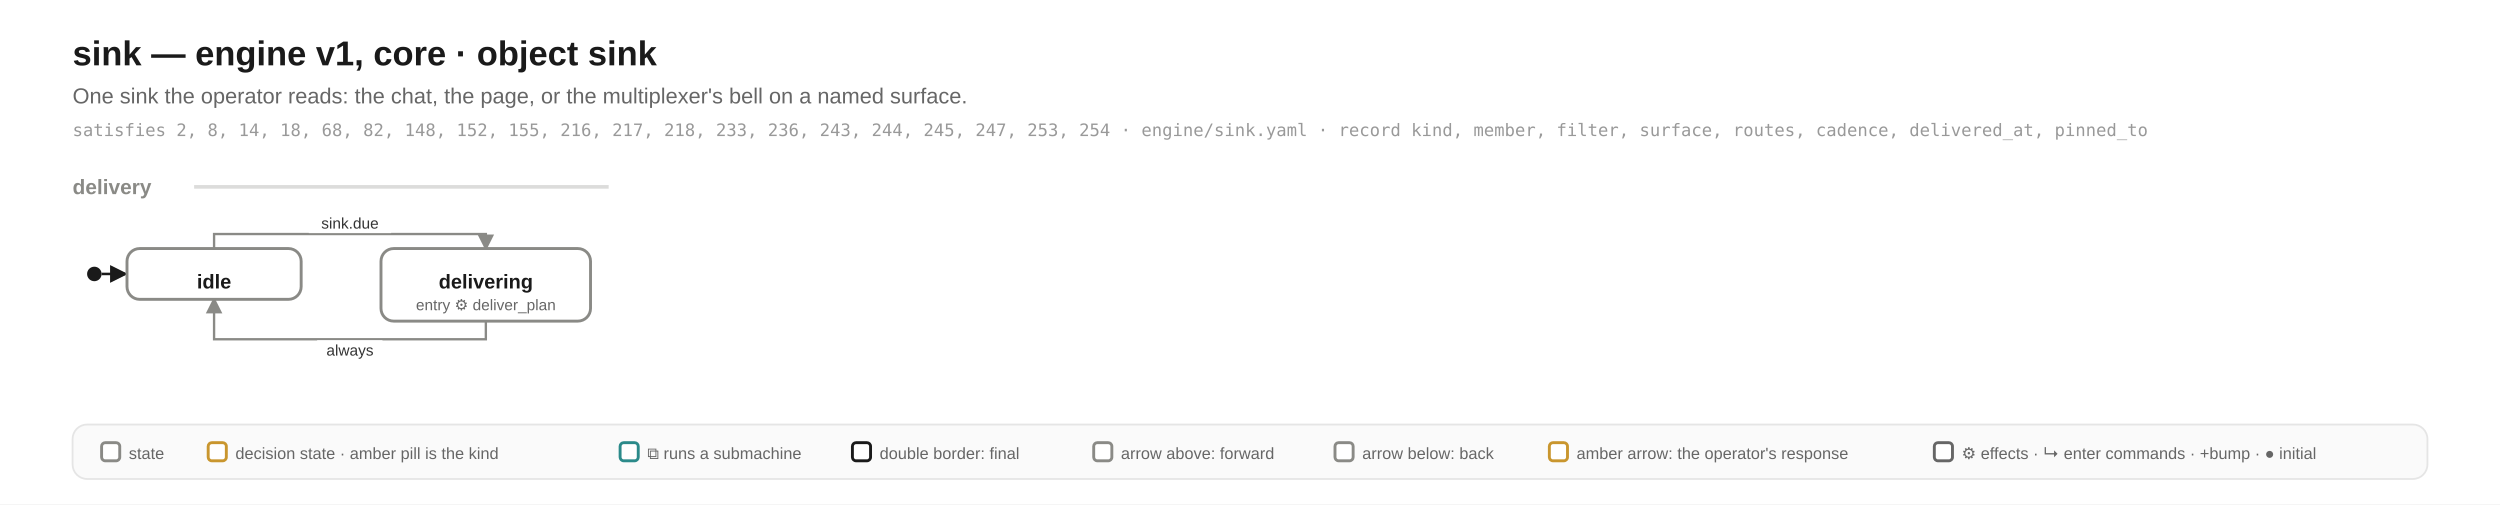
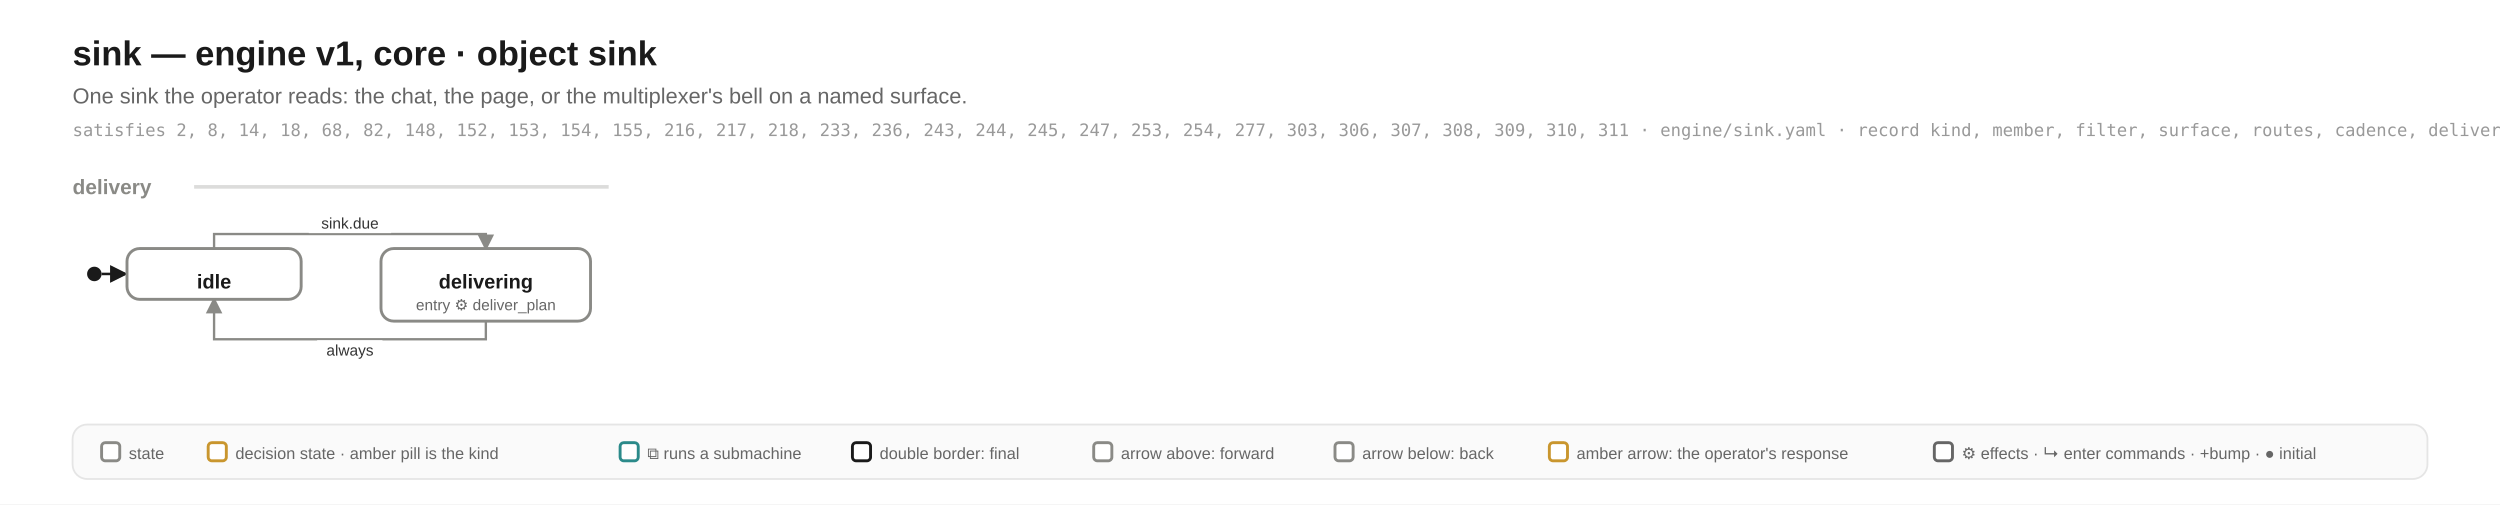
<svg xmlns="http://www.w3.org/2000/svg" width="1378" height="278" viewBox="0 0 1378 278" font-family="-apple-system, 'Helvetica Neue', Arial, sans-serif">
  <defs>
    <marker id="mB" viewBox="0 0 10 10" refX="8.5" refY="5" markerWidth="7" markerHeight="7" orient="auto-start-reverse">
      <path d="M0 0L10 5L0 10z" fill="#4a7fb5" />
    </marker>
    <marker id="mT" viewBox="0 0 10 10" refX="8.5" refY="5" markerWidth="7" markerHeight="7" orient="auto-start-reverse">
      <path d="M0 0L10 5L0 10z" fill="#2b8a8a" />
    </marker>
    <marker id="mG" viewBox="0 0 10 10" refX="8.5" refY="5" markerWidth="7" markerHeight="7" orient="auto-start-reverse">
      <path d="M0 0L10 5L0 10z" fill="#8a8a86" />
    </marker>
    <marker id="mA" viewBox="0 0 10 10" refX="8.5" refY="5" markerWidth="7" markerHeight="7" orient="auto-start-reverse">
      <path d="M0 0L10 5L0 10z" fill="#c9962e" />
    </marker>
    <marker id="mI" viewBox="0 0 10 10" refX="8.5" refY="5" markerWidth="7" markerHeight="7" orient="auto-start-reverse">
      <path d="M0 0L10 5L0 10z" fill="#1a1a1a" />
    </marker>
  </defs>
  <rect width="1378" height="278" fill="#fff" />
  <text x="40" y="36" font-size="19" font-weight="700" fill="#1a1a1a">sink — engine v1, core · object sink</text>
  <text x="40" y="57" font-size="12" fill="#666">One sink the operator reads: the chat, the page, or the multiplexer's bell on a named surface.</text>
-   <text x="40" y="75" font-size="9.5" font-family="monospace" fill="#999">satisfies 2, 8, 14, 18, 68, 82, 148, 152, 155, 216, 217, 218, 233, 236, 243, 244, 245, 247, 253, 254 · engine/sink.yaml · record kind, member, filter, surface, routes, cadence, delivered_at, pinned_to</text>
+   <text x="40" y="75" font-size="9.5" font-family="monospace" fill="#999">satisfies 2, 8, 14, 18, 68, 82, 148, 152, 153, 154, 155, 216, 217, 218, 233, 236, 243, 244, 245, 247, 253, 254, 277, 303, 306, 307, 308, 309, 310, 311 · engine/sink.yaml · record kind, member, filter, surface, routes, cadence, delivered_at, pinned_to</text>
  <text x="40" y="107" font-size="11.5" font-weight="700" fill="#8a8a86">delivery</text>
  <line x1="107" y1="103" x2="335.5" y2="103" stroke="#8a8a86" stroke-width="2" opacity="0.3" />
  <circle cx="52.0" cy="151.0" r="4" fill="#1a1a1a" />
  <line x1="56.0" y1="151.0" x2="69.0" y2="151.0" stroke="#1a1a1a" stroke-width="1.4" marker-end="url(#mI)" />
  <path d="M118.0,137.0 V129.0 H267.8 V137.0" fill="none" stroke="#8a8a86" stroke-width="1.3" marker-end="url(#mG)" />
  <path d="M267.8,177.0 V187.0 H118.0 V165.0" fill="none" stroke="#8a8a86" stroke-width="1.3" marker-end="url(#mG)" />
  <rect x="70.0" y="137.0" width="96.0" height="28.0" rx="7" fill="#fff" stroke="#8a8a86" stroke-width="1.6" />
  <text x="118.0" y="159.0" font-size="11" fill="#1a1a1a" text-anchor="middle" font-weight="700">idle</text>
  <rect x="210.0" y="137.0" width="115.5" height="40.0" rx="7" fill="#fff" stroke="#8a8a86" stroke-width="1.6" />
  <text x="267.8" y="159.0" font-size="11" fill="#1a1a1a" text-anchor="middle" font-weight="700">delivering</text>
  <text x="267.8" y="171.0" font-size="8.5" fill="#666" text-anchor="middle">entry ⚙ deliver_plan</text>
  <rect x="170.2" y="117.5" width="45.4" height="11" fill="#fff" opacity="0.92" />
  <text x="192.9" y="126.0" font-size="8.5" fill="#333" text-anchor="middle">sink.due</text>
  <rect x="174.8" y="187.5" width="36.0" height="11" fill="#fff" opacity="0.92" />
  <text x="192.9" y="196.0" font-size="8.5" fill="#333" text-anchor="middle">always</text>
  <rect x="40" y="234" width="1298" height="30" rx="8" fill="#fafafa" stroke="#e5e5e5" />
  <rect x="56" y="244" width="10" height="10" rx="2" fill="#fff" stroke="#8a8a86" stroke-width="1.6" />
  <text x="71" y="253" font-size="9" fill="#666">state</text>
  <rect x="114.75" y="244" width="10" height="10" rx="2" fill="#fff" stroke="#c9962e" stroke-width="1.6" />
  <text x="129.75" y="253" font-size="9" fill="#666">decision state · amber pill is the kind</text>
  <rect x="341.8" y="244" width="10" height="10" rx="2" fill="#fff" stroke="#2b8a8a" stroke-width="1.6" />
  <text x="356.8" y="253" font-size="9" fill="#666">⧉ runs a submachine</text>
  <rect x="469.85" y="244" width="10" height="10" rx="2" fill="#fff" stroke="#1a1a1a" stroke-width="1.6" />
  <text x="484.85" y="253" font-size="9" fill="#666">double border: final</text>
  <rect x="602.85" y="244" width="10" height="10" rx="2" fill="#fff" stroke="#8a8a86" stroke-width="1.6" />
  <text x="617.85" y="253" font-size="9" fill="#666">arrow above: forward</text>
  <rect x="735.85" y="244" width="10" height="10" rx="2" fill="#fff" stroke="#8a8a86" stroke-width="1.6" />
  <text x="750.85" y="253" font-size="9" fill="#666">arrow below: back</text>
  <rect x="854.0" y="244" width="10" height="10" rx="2" fill="#fff" stroke="#c9962e" stroke-width="1.6" />
  <text x="869.0" y="253" font-size="9" fill="#666">amber arrow: the operator's response</text>
  <rect x="1066.2" y="244" width="10" height="10" rx="2" fill="#fff" stroke="#666" stroke-width="1.6" />
  <text x="1081.2" y="253" font-size="9" fill="#666">⚙ effects · ↳ enter commands · +bump · ● initial</text>
</svg>
